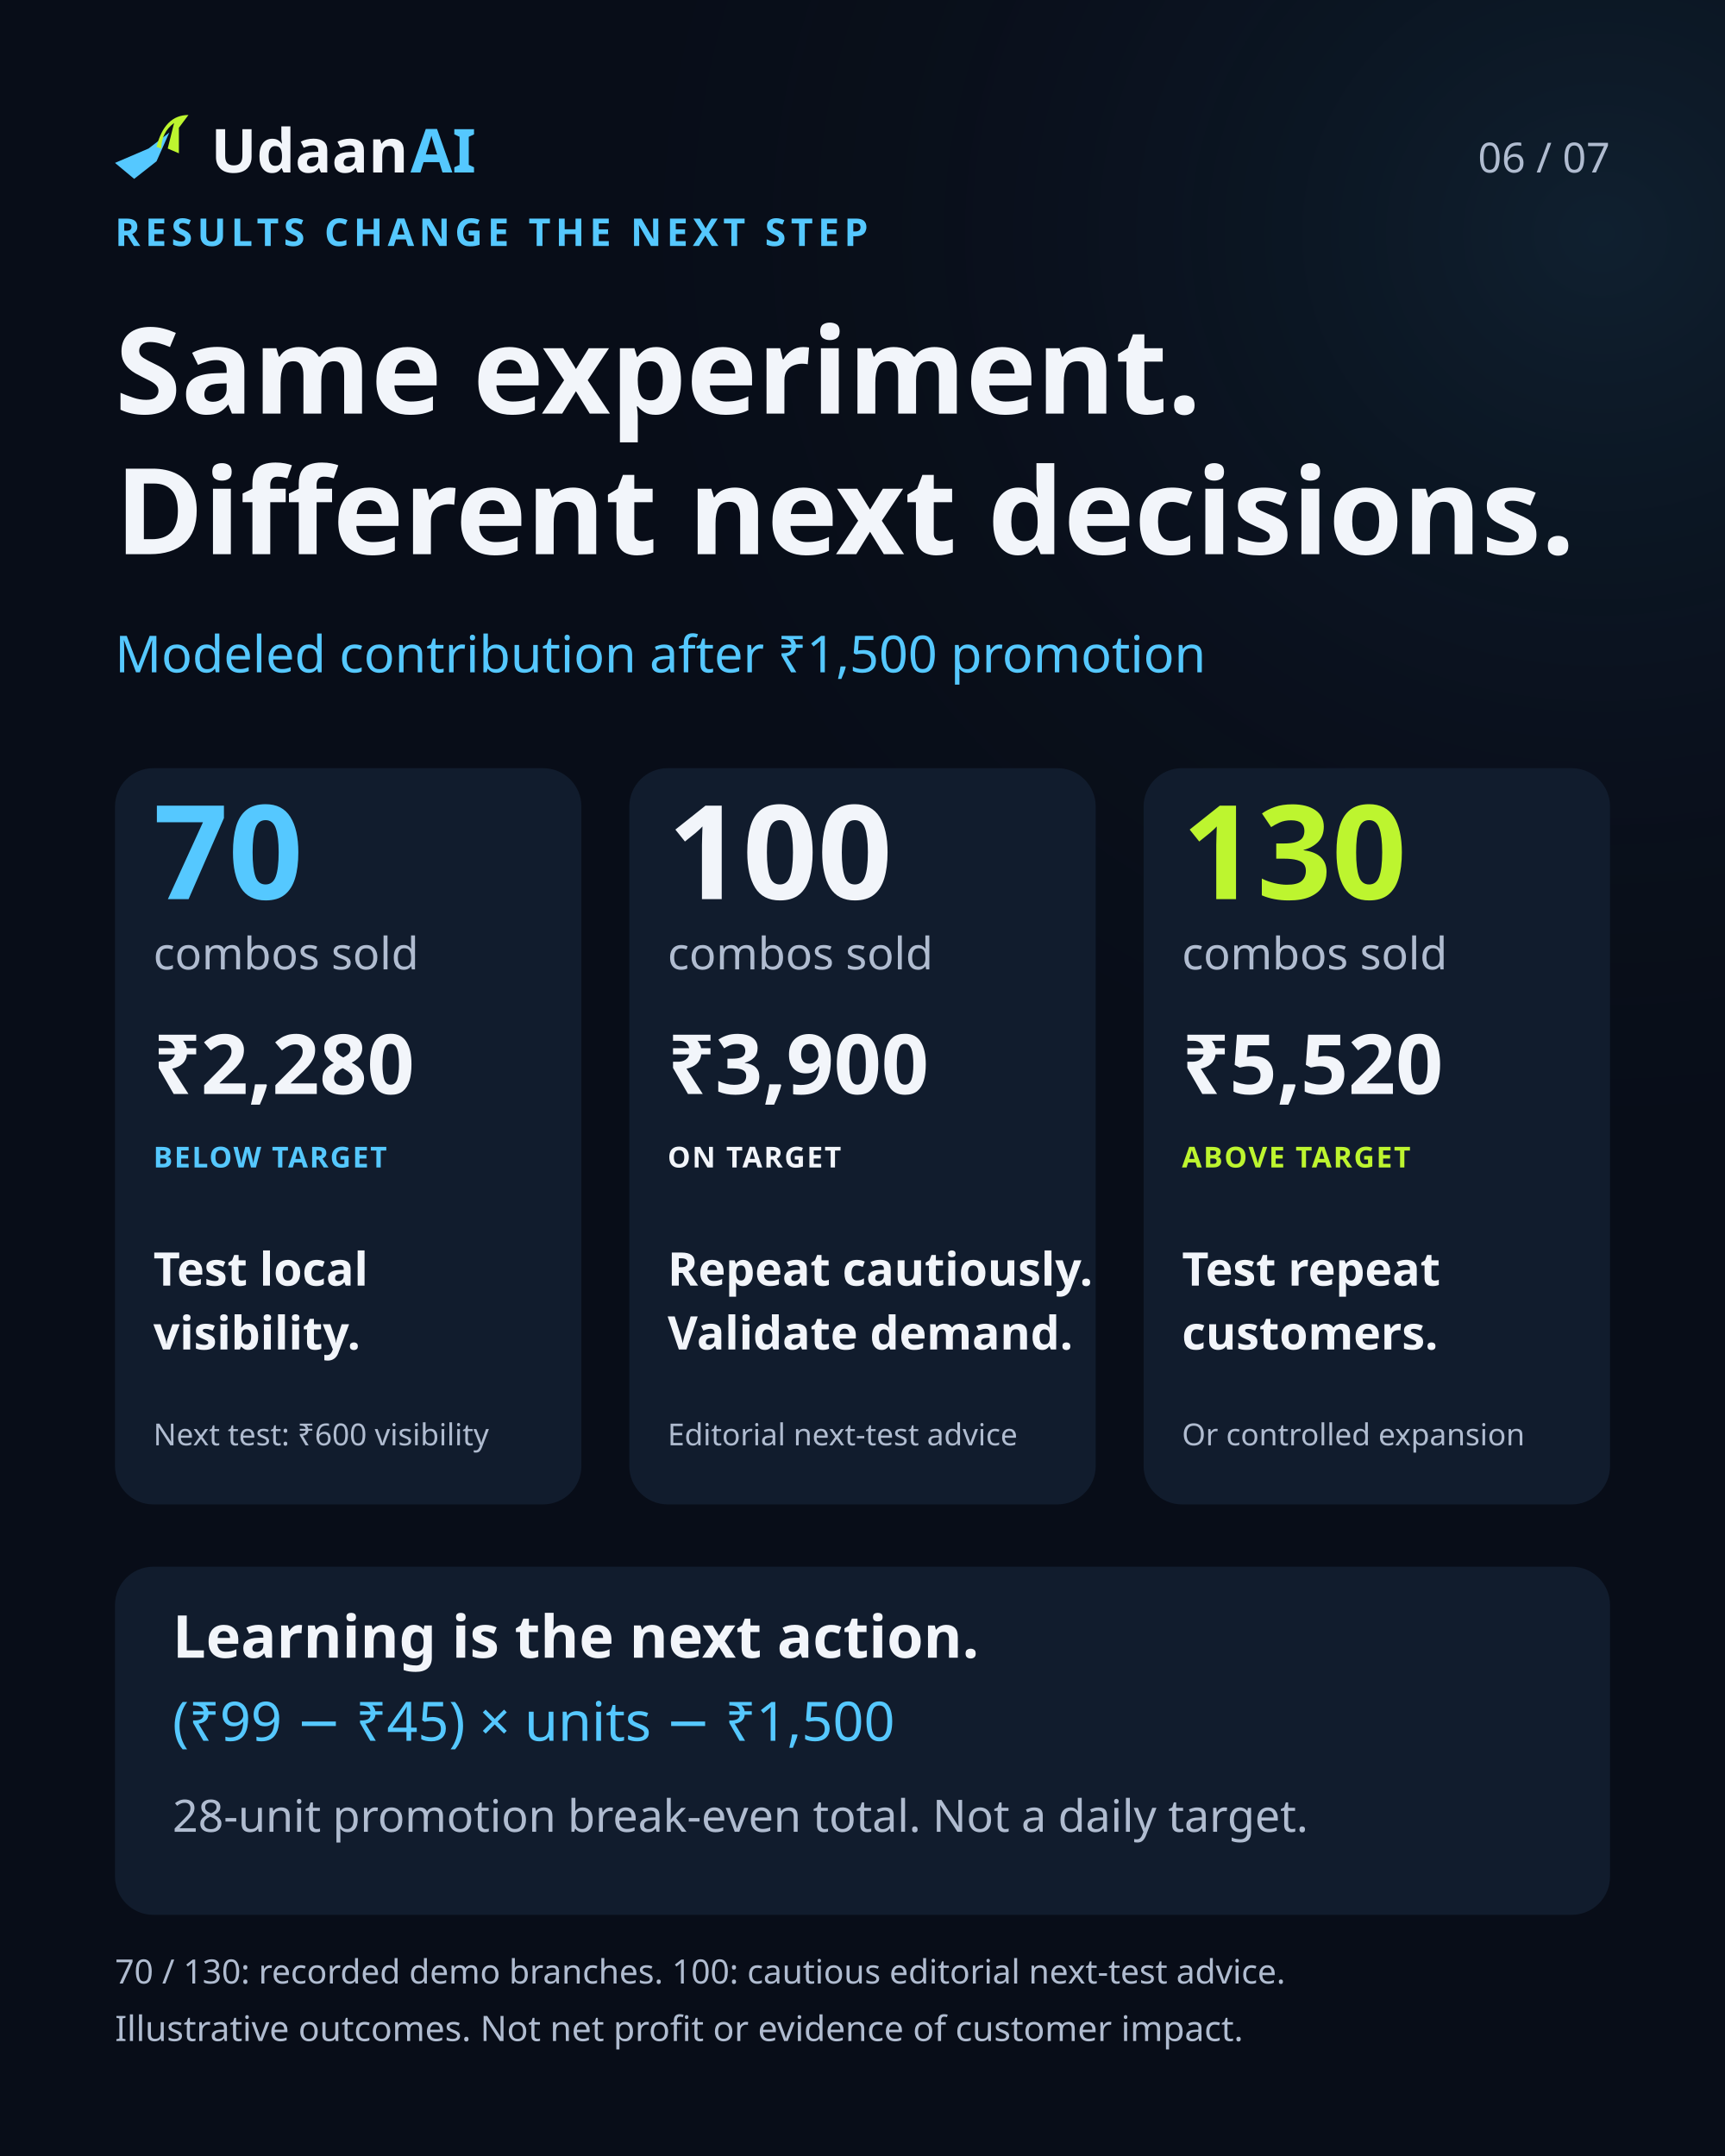
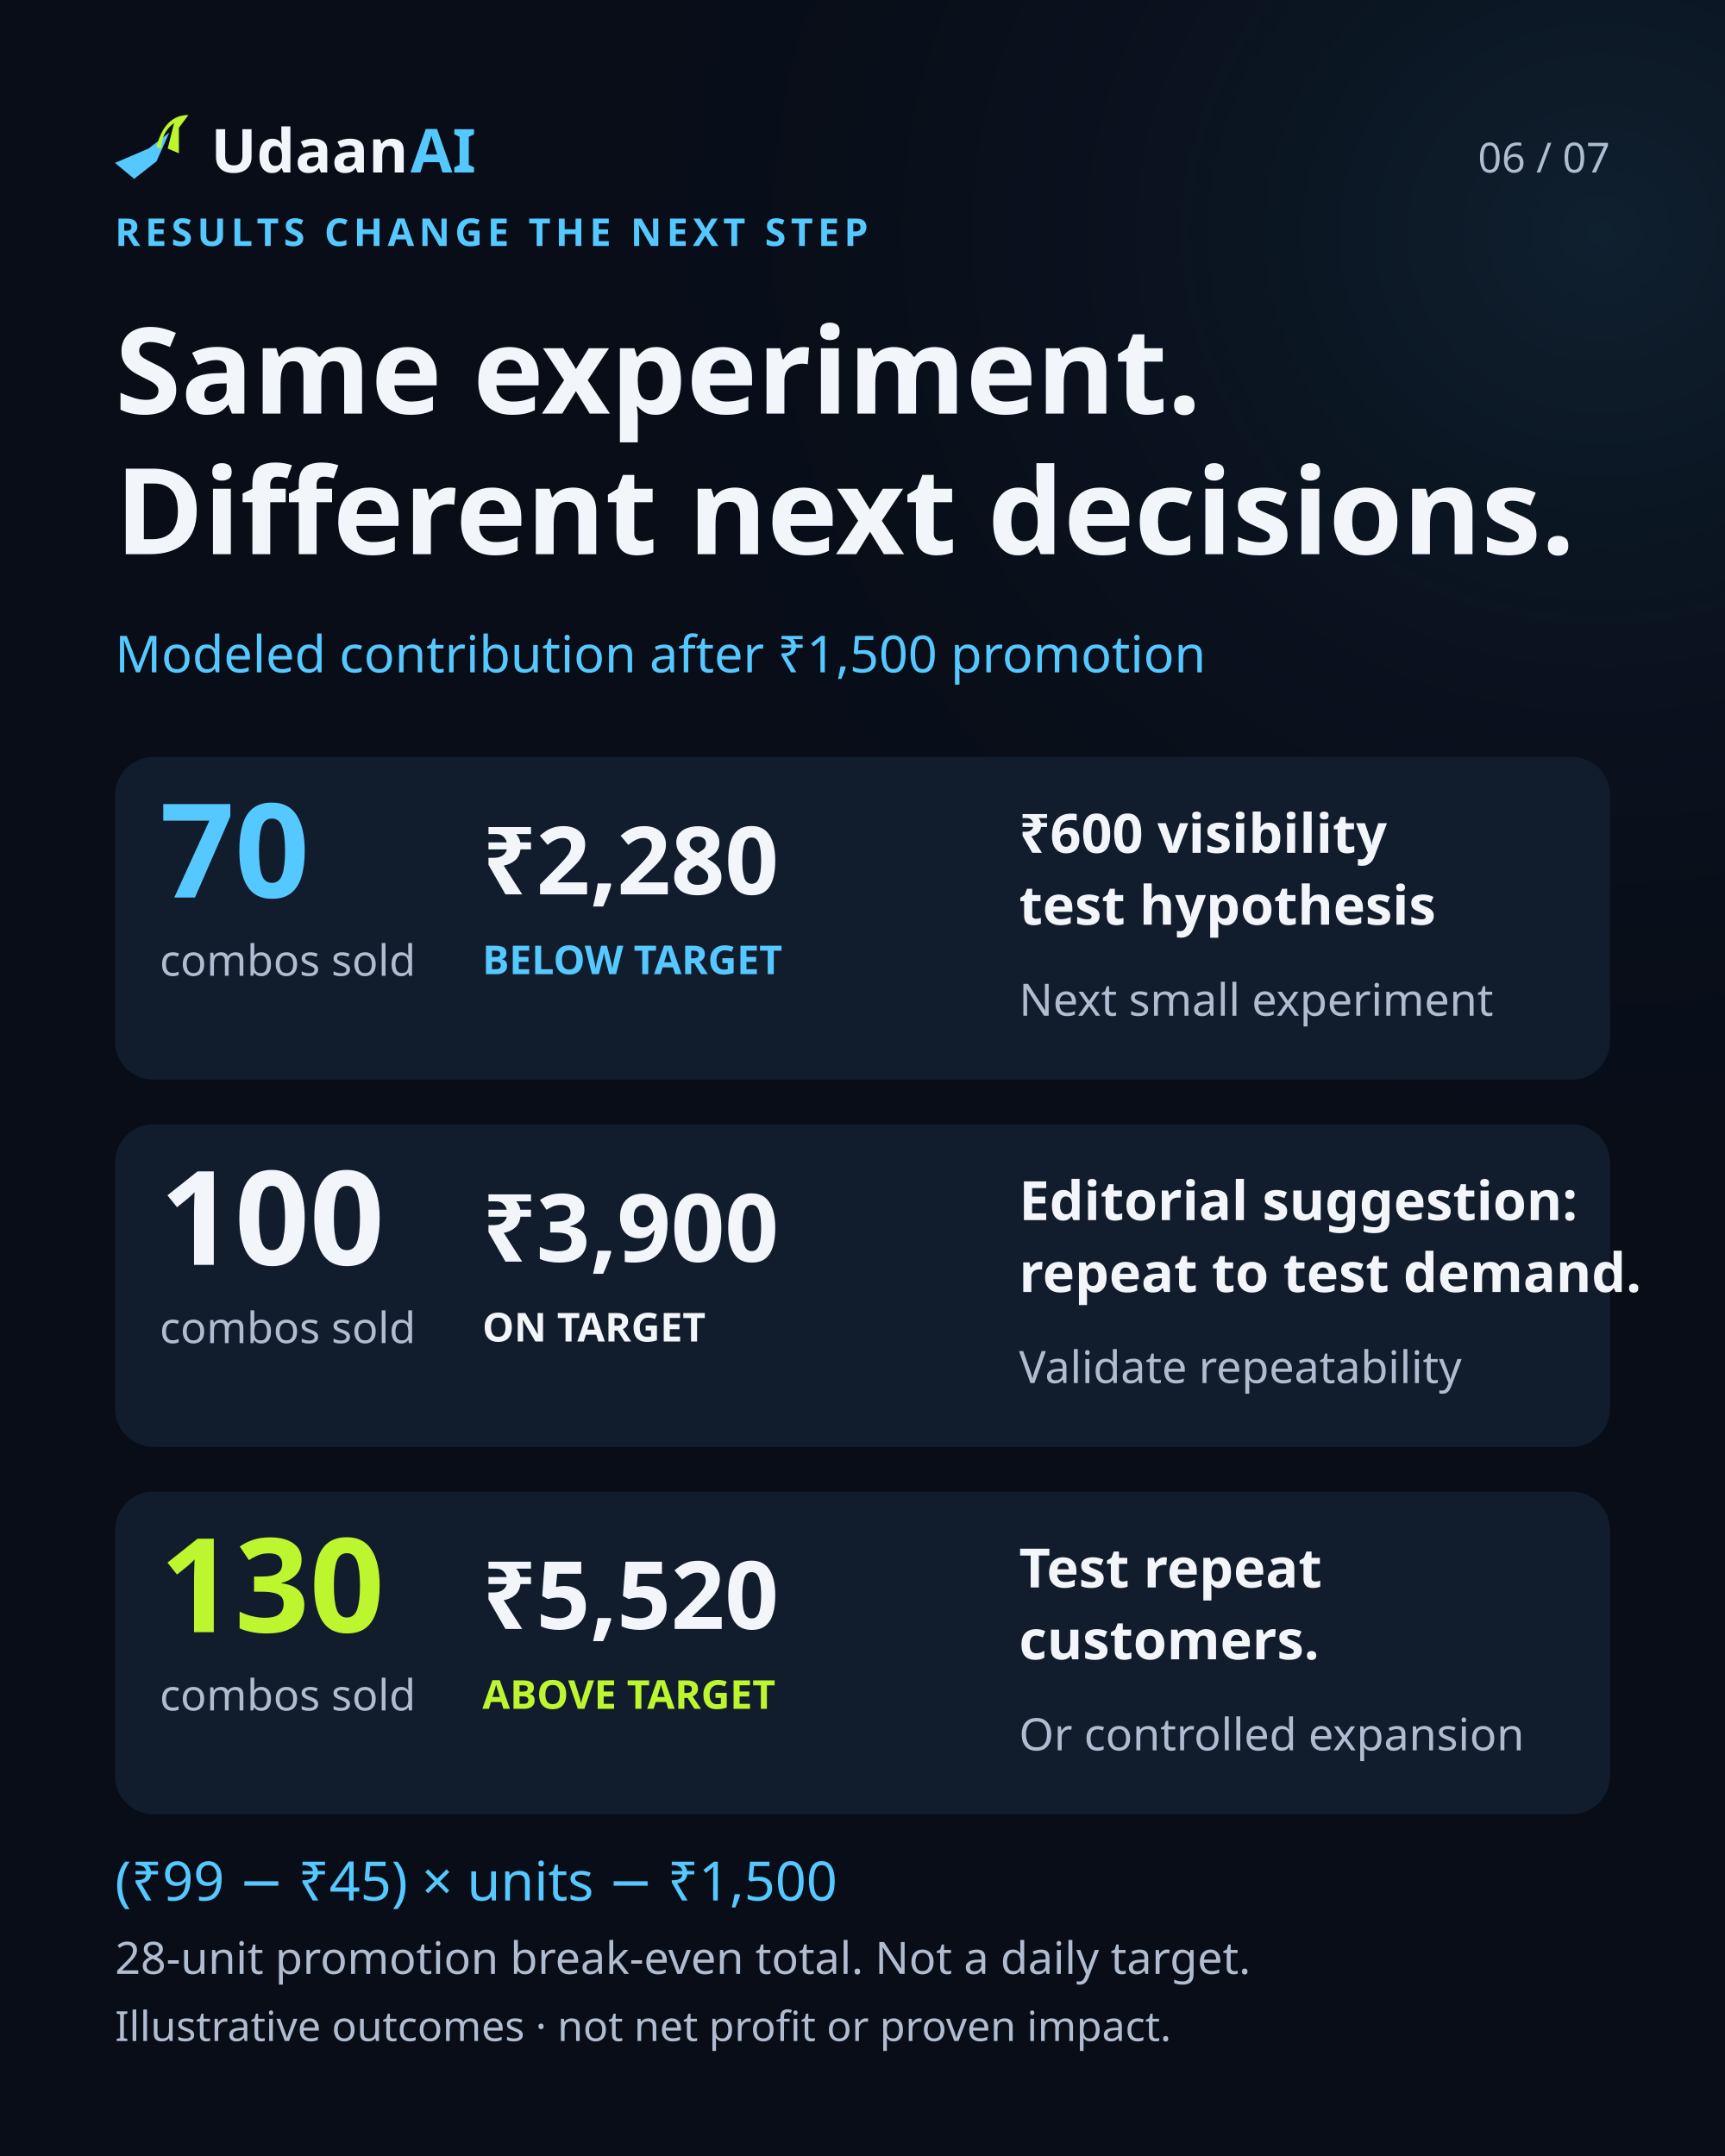
<svg xmlns="http://www.w3.org/2000/svg" width="1080" height="1350" viewBox="0 0 1080 1350">
  <defs>
    <linearGradient id="shade" x1="0" y1="0" x2="0" y2="1">
      <stop offset="0" stop-color="#080D18" stop-opacity="0" />
      <stop offset="1" stop-color="#080D18" stop-opacity=".98" />
    </linearGradient>
    <radialGradient id="glow">
      <stop stop-color="#55C8FF" stop-opacity=".10" />
      <stop offset="1" stop-color="#080D18" stop-opacity="0" />
    </radialGradient>
  </defs>
  <rect x="0" y="0" width="1080" height="1350" rx="0" fill="#080D18" />
  <ellipse cx="1000" cy="150" rx="650" ry="600" fill="url(#glow)" />
  <g id="udaan-mark" transform="translate(72 72)">
    <path d="M0 30L21 21L34 11L26 29L12 40Z" fill="#55C8FF" />
    <path d="M26 20Q31 0 46 0L40 8L40 24L33 21L37 5Q29 11 29 21Z" fill="#BDF52F" />
  </g>
  <text x="132" y="108" font-family="Segoe UI, sans-serif" font-size="38" font-weight="700" fill="#F2F5FA">Udaan</text>
  <text x="257" y="108" font-family="Segoe UI, sans-serif" font-size="38" font-weight="700" fill="#55C8FF">AI</text>
  <text x="1008" y="108" font-family="Segoe UI, sans-serif" font-size="26" font-weight="500" fill="#B0BCD0" text-anchor="end">06 / 07</text>
  <text x="72" y="154" font-family="Segoe UI, sans-serif" font-size="24" font-weight="600" fill="#55C8FF" letter-spacing="3">RESULTS CHANGE THE NEXT STEP</text>
  <text x="72" y="259" font-family="Segoe UI, sans-serif" font-size="75" font-weight="700" fill="#F2F5FA">Same experiment.</text>
  <text x="72" y="347" font-family="Segoe UI, sans-serif" font-size="75" font-weight="700" fill="#F2F5FA">Different next decisions.</text>
  <text x="72" y="421" font-family="Segoe UI, sans-serif" font-size="32" font-weight="500" fill="#55C8FF">Modeled contribution after ₹1,500 promotion</text>
-   <rect x="72" y="481" width="292" height="461" rx="24" fill="#111C2D" />
-   <text x="96" y="563" font-family="Segoe UI, sans-serif" font-size="82" font-weight="700" fill="#55C8FF">70</text>
-   <text x="96" y="607" font-family="Segoe UI, sans-serif" font-size="28" font-weight="400" fill="#B0BCD0">combos sold</text>
-   <text x="96" y="685" font-family="Segoe UI, sans-serif" font-size="52" font-weight="700" fill="#F2F5FA">₹2,280</text>
-   <text x="96" y="731" font-family="Segoe UI, sans-serif" font-size="18" font-weight="600" fill="#55C8FF" letter-spacing="1">BELOW TARGET</text>
-   <text x="96" y="805" font-family="Segoe UI, sans-serif" font-size="29" font-weight="600" fill="#F2F5FA">Test local</text>
-   <text x="96" y="845" font-family="Segoe UI, sans-serif" font-size="29" font-weight="600" fill="#F2F5FA">visibility.</text>
-   <text x="96" y="905" font-family="Segoe UI, sans-serif" font-size="19" font-weight="400" fill="#B0BCD0">Next test: ₹600 visibility</text>
-   <rect x="394" y="481" width="292" height="461" rx="24" fill="#111C2D" />
-   <text x="418" y="563" font-family="Segoe UI, sans-serif" font-size="82" font-weight="700" fill="#F2F5FA">100</text>
-   <text x="418" y="607" font-family="Segoe UI, sans-serif" font-size="28" font-weight="400" fill="#B0BCD0">combos sold</text>
-   <text x="418" y="685" font-family="Segoe UI, sans-serif" font-size="52" font-weight="700" fill="#F2F5FA">₹3,900</text>
-   <text x="418" y="731" font-family="Segoe UI, sans-serif" font-size="18" font-weight="600" fill="#F2F5FA" letter-spacing="1">ON TARGET</text>
-   <text x="418" y="805" font-family="Segoe UI, sans-serif" font-size="29" font-weight="600" fill="#F2F5FA">Repeat cautiously.</text>
-   <text x="418" y="845" font-family="Segoe UI, sans-serif" font-size="29" font-weight="600" fill="#F2F5FA">Validate demand.</text>
-   <text x="418" y="905" font-family="Segoe UI, sans-serif" font-size="19" font-weight="400" fill="#B0BCD0">Editorial next-test advice</text>
-   <rect x="716" y="481" width="292" height="461" rx="24" fill="#111C2D" />
-   <text x="740" y="563" font-family="Segoe UI, sans-serif" font-size="82" font-weight="700" fill="#BDF52F">130</text>
-   <text x="740" y="607" font-family="Segoe UI, sans-serif" font-size="28" font-weight="400" fill="#B0BCD0">combos sold</text>
-   <text x="740" y="685" font-family="Segoe UI, sans-serif" font-size="52" font-weight="700" fill="#F2F5FA">₹5,520</text>
-   <text x="740" y="731" font-family="Segoe UI, sans-serif" font-size="18" font-weight="600" fill="#BDF52F" letter-spacing="1">ABOVE TARGET</text>
-   <text x="740" y="805" font-family="Segoe UI, sans-serif" font-size="29" font-weight="600" fill="#F2F5FA">Test repeat</text>
-   <text x="740" y="845" font-family="Segoe UI, sans-serif" font-size="29" font-weight="600" fill="#F2F5FA">customers.</text>
-   <text x="740" y="905" font-family="Segoe UI, sans-serif" font-size="19" font-weight="400" fill="#B0BCD0">Or controlled expansion</text>
-   <rect x="72" y="981" width="936" height="218" rx="24" fill="#111C2D" />
-   <text x="108" y="1038" font-family="Segoe UI, sans-serif" font-size="37" font-weight="600" fill="#F2F5FA">Learning is the next action.</text>
-   <text x="108" y="1090" font-family="Segoe UI, sans-serif" font-size="34" font-weight="500" fill="#55C8FF">(₹99 − ₹45) × units − ₹1,500</text>
-   <text x="108" y="1147" font-family="Segoe UI, sans-serif" font-size="28" font-weight="400" fill="#B0BCD0">28-unit promotion break-even total. Not a daily target.</text>
-   <text x="72" y="1242" font-family="Segoe UI, sans-serif" font-size="21" font-weight="400" fill="#B0BCD0">70 / 130: recorded demo branches. 100: cautious editorial next-test advice.</text>
-   <text x="72" y="1278" font-family="Segoe UI, sans-serif" font-size="22" font-weight="400" fill="#B0BCD0">Illustrative outcomes. Not net profit or evidence of customer impact.</text>
+   <rect x="72" y="474" width="936" height="202" rx="24" fill="#111C2D" />
+   <text x="100" y="562" font-family="Segoe UI, sans-serif" font-size="82" font-weight="700" fill="#55C8FF">70</text>
+   <text x="100" y="611" font-family="Segoe UI, sans-serif" font-size="27" font-weight="400" fill="#B0BCD0">combos sold</text>
+   <text x="302" y="560" font-family="Segoe UI, sans-serif" font-size="59" font-weight="700" fill="#F2F5FA">₹2,280</text>
+   <text x="302" y="610" font-family="Segoe UI, sans-serif" font-size="25" font-weight="600" fill="#55C8FF">BELOW TARGET</text>
+   <text x="638" y="534" font-family="Segoe UI, sans-serif" font-size="34" font-weight="600" fill="#F2F5FA">₹600 visibility</text>
+   <text x="638" y="579" font-family="Segoe UI, sans-serif" font-size="34" font-weight="600" fill="#F2F5FA">test hypothesis</text>
+   <text x="638" y="636" font-family="Segoe UI, sans-serif" font-size="28" font-weight="400" fill="#B0BCD0">Next small experiment</text>
+   <rect x="72" y="704" width="936" height="202" rx="24" fill="#111C2D" />
+   <text x="100" y="792" font-family="Segoe UI, sans-serif" font-size="82" font-weight="700" fill="#F2F5FA">100</text>
+   <text x="100" y="841" font-family="Segoe UI, sans-serif" font-size="27" font-weight="400" fill="#B0BCD0">combos sold</text>
+   <text x="302" y="790" font-family="Segoe UI, sans-serif" font-size="59" font-weight="700" fill="#F2F5FA">₹3,900</text>
+   <text x="302" y="840" font-family="Segoe UI, sans-serif" font-size="25" font-weight="600" fill="#F2F5FA">ON TARGET</text>
+   <text x="638" y="764" font-family="Segoe UI, sans-serif" font-size="34" font-weight="600" fill="#F2F5FA">Editorial suggestion:</text>
+   <text x="638" y="809" font-family="Segoe UI, sans-serif" font-size="34" font-weight="600" fill="#F2F5FA">repeat to test demand.</text>
+   <text x="638" y="866" font-family="Segoe UI, sans-serif" font-size="28" font-weight="400" fill="#B0BCD0">Validate repeatability</text>
+   <rect x="72" y="934" width="936" height="202" rx="24" fill="#111C2D" />
+   <text x="100" y="1022" font-family="Segoe UI, sans-serif" font-size="82" font-weight="700" fill="#BDF52F">130</text>
+   <text x="100" y="1071" font-family="Segoe UI, sans-serif" font-size="27" font-weight="400" fill="#B0BCD0">combos sold</text>
+   <text x="302" y="1020" font-family="Segoe UI, sans-serif" font-size="59" font-weight="700" fill="#F2F5FA">₹5,520</text>
+   <text x="302" y="1070" font-family="Segoe UI, sans-serif" font-size="25" font-weight="600" fill="#BDF52F">ABOVE TARGET</text>
+   <text x="638" y="994" font-family="Segoe UI, sans-serif" font-size="34" font-weight="600" fill="#F2F5FA">Test repeat</text>
+   <text x="638" y="1039" font-family="Segoe UI, sans-serif" font-size="34" font-weight="600" fill="#F2F5FA">customers.</text>
+   <text x="638" y="1096" font-family="Segoe UI, sans-serif" font-size="28" font-weight="400" fill="#B0BCD0">Or controlled expansion</text>
+   <text x="72" y="1190" font-family="Segoe UI, sans-serif" font-size="34" font-weight="500" fill="#55C8FF">(₹99 − ₹45) × units − ₹1,500</text>
+   <text x="72" y="1236" font-family="Segoe UI, sans-serif" font-size="28" font-weight="400" fill="#B0BCD0">28-unit promotion break-even total. Not a daily target.</text>
+   <text x="72" y="1278" font-family="Segoe UI, sans-serif" font-size="26" font-weight="400" fill="#B0BCD0">Illustrative outcomes · not net profit or proven impact.</text>
</svg>
